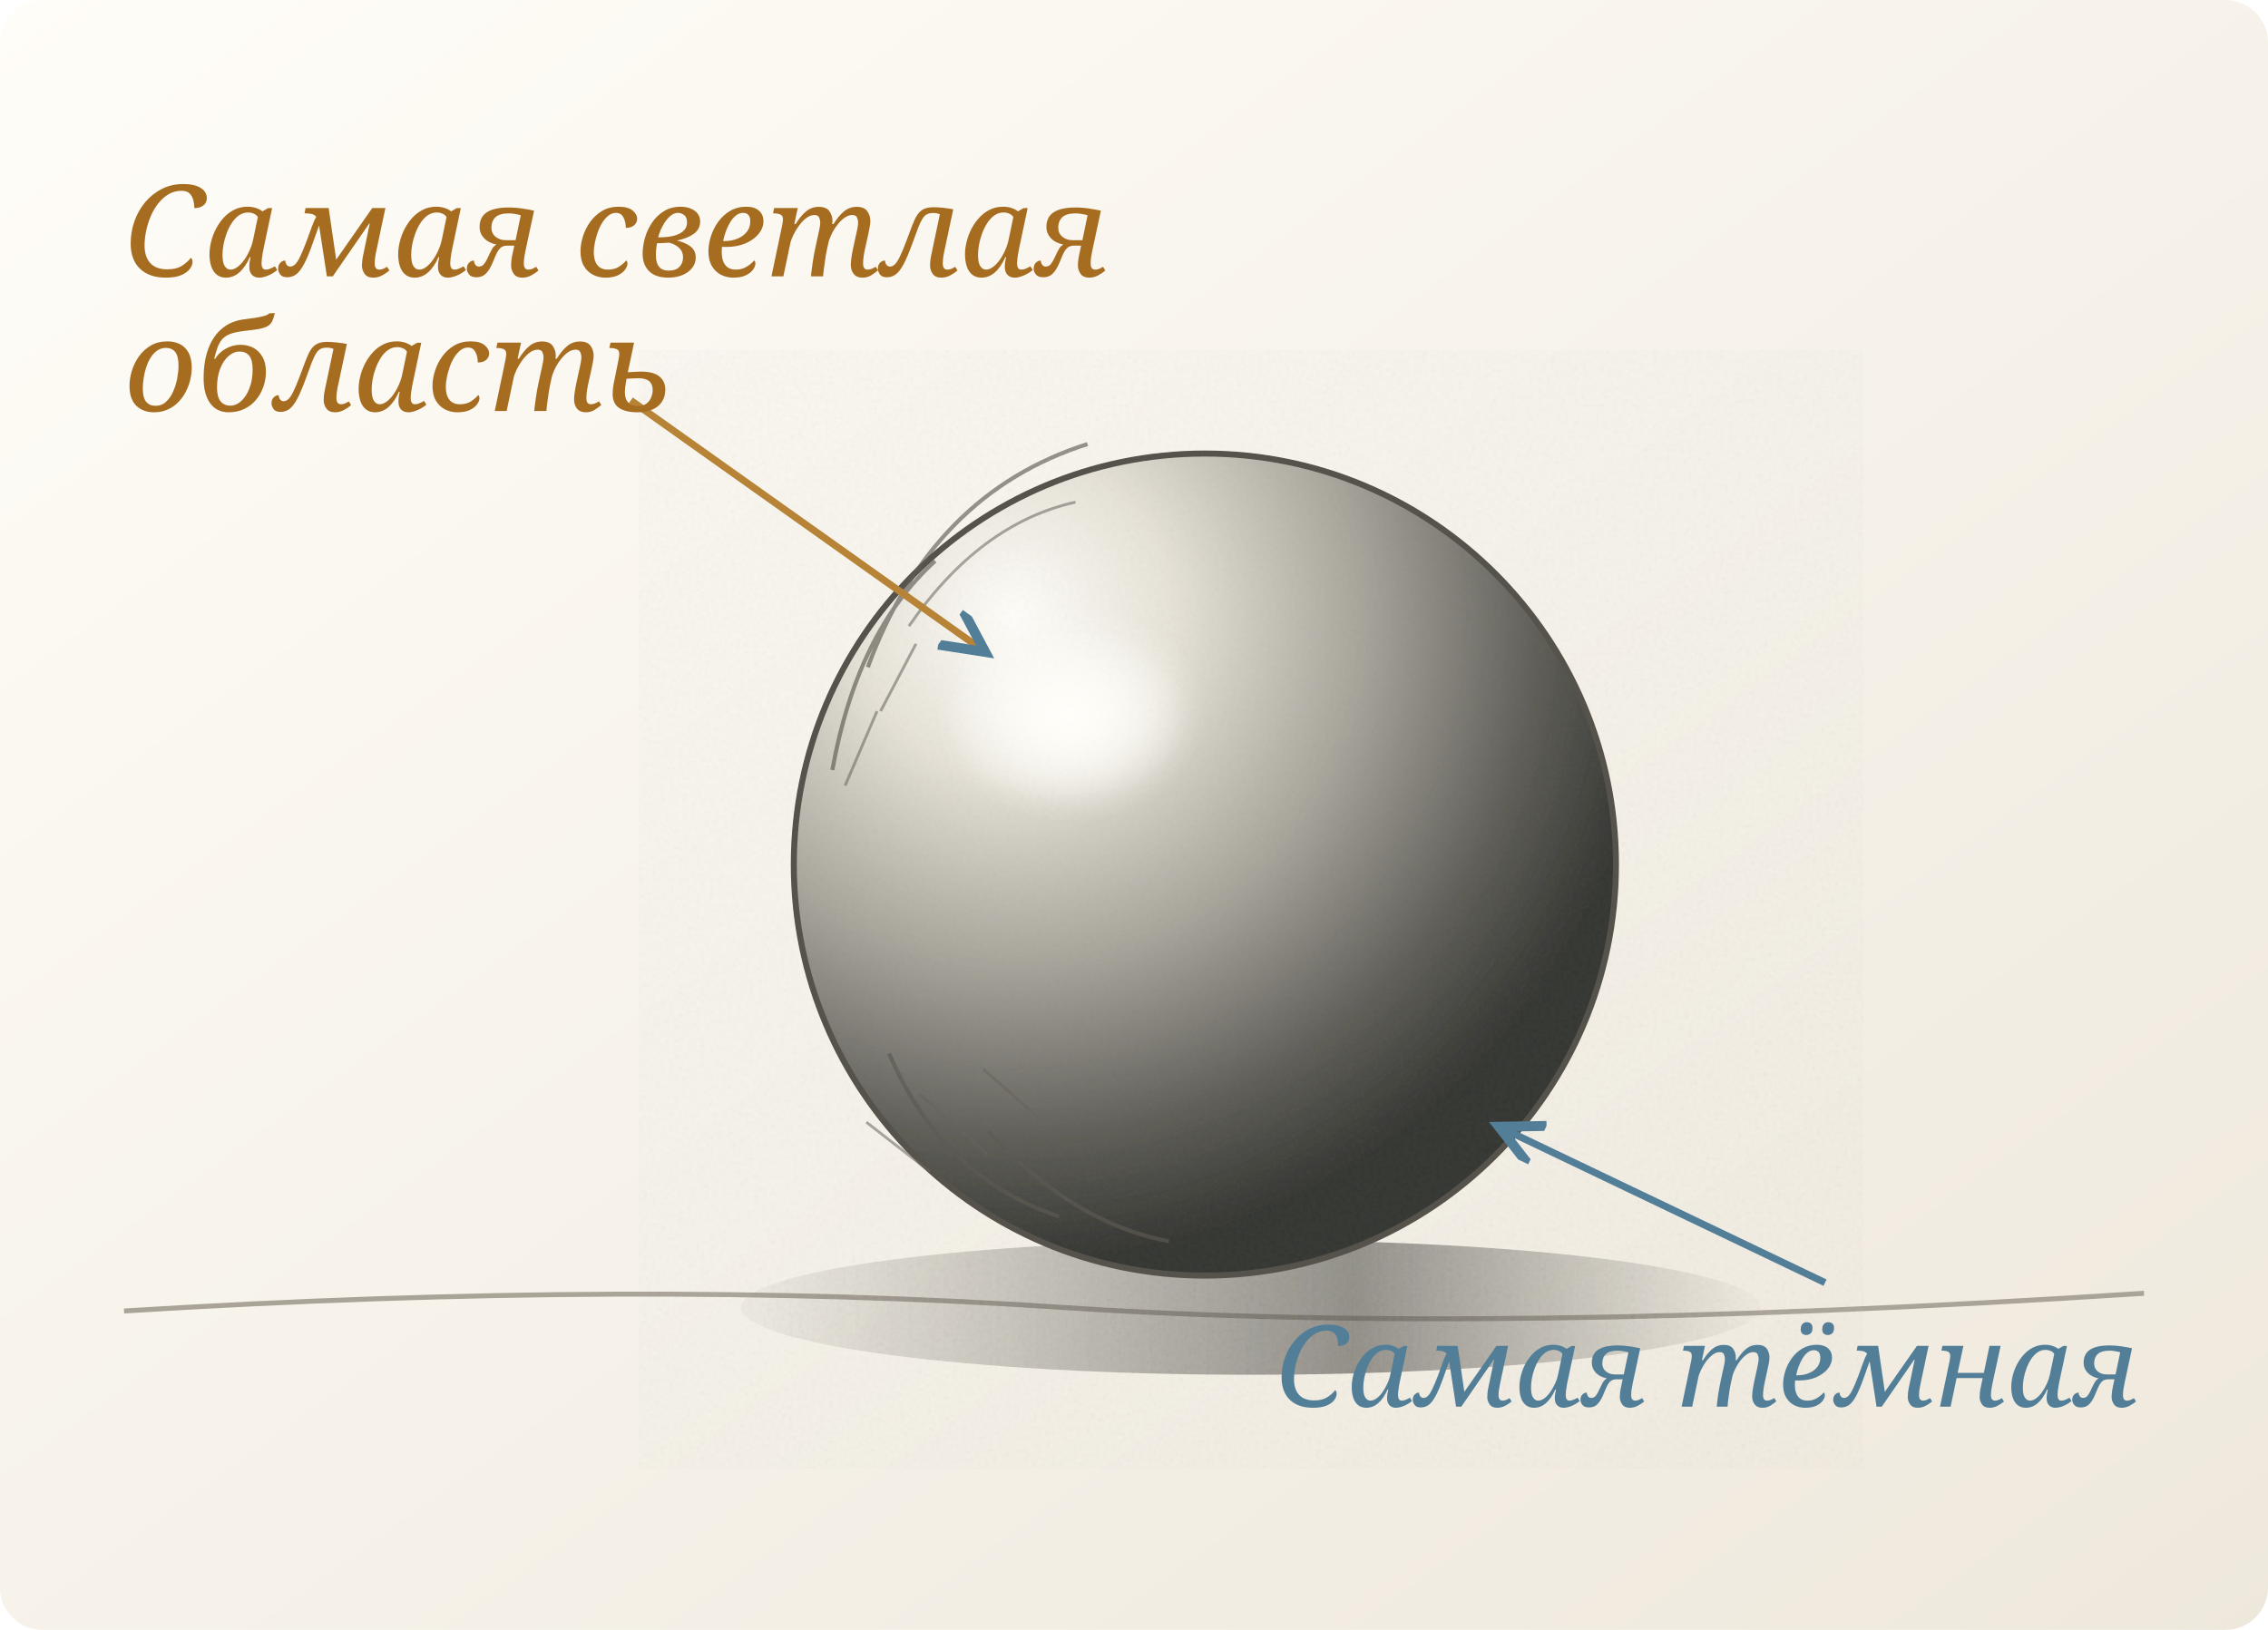
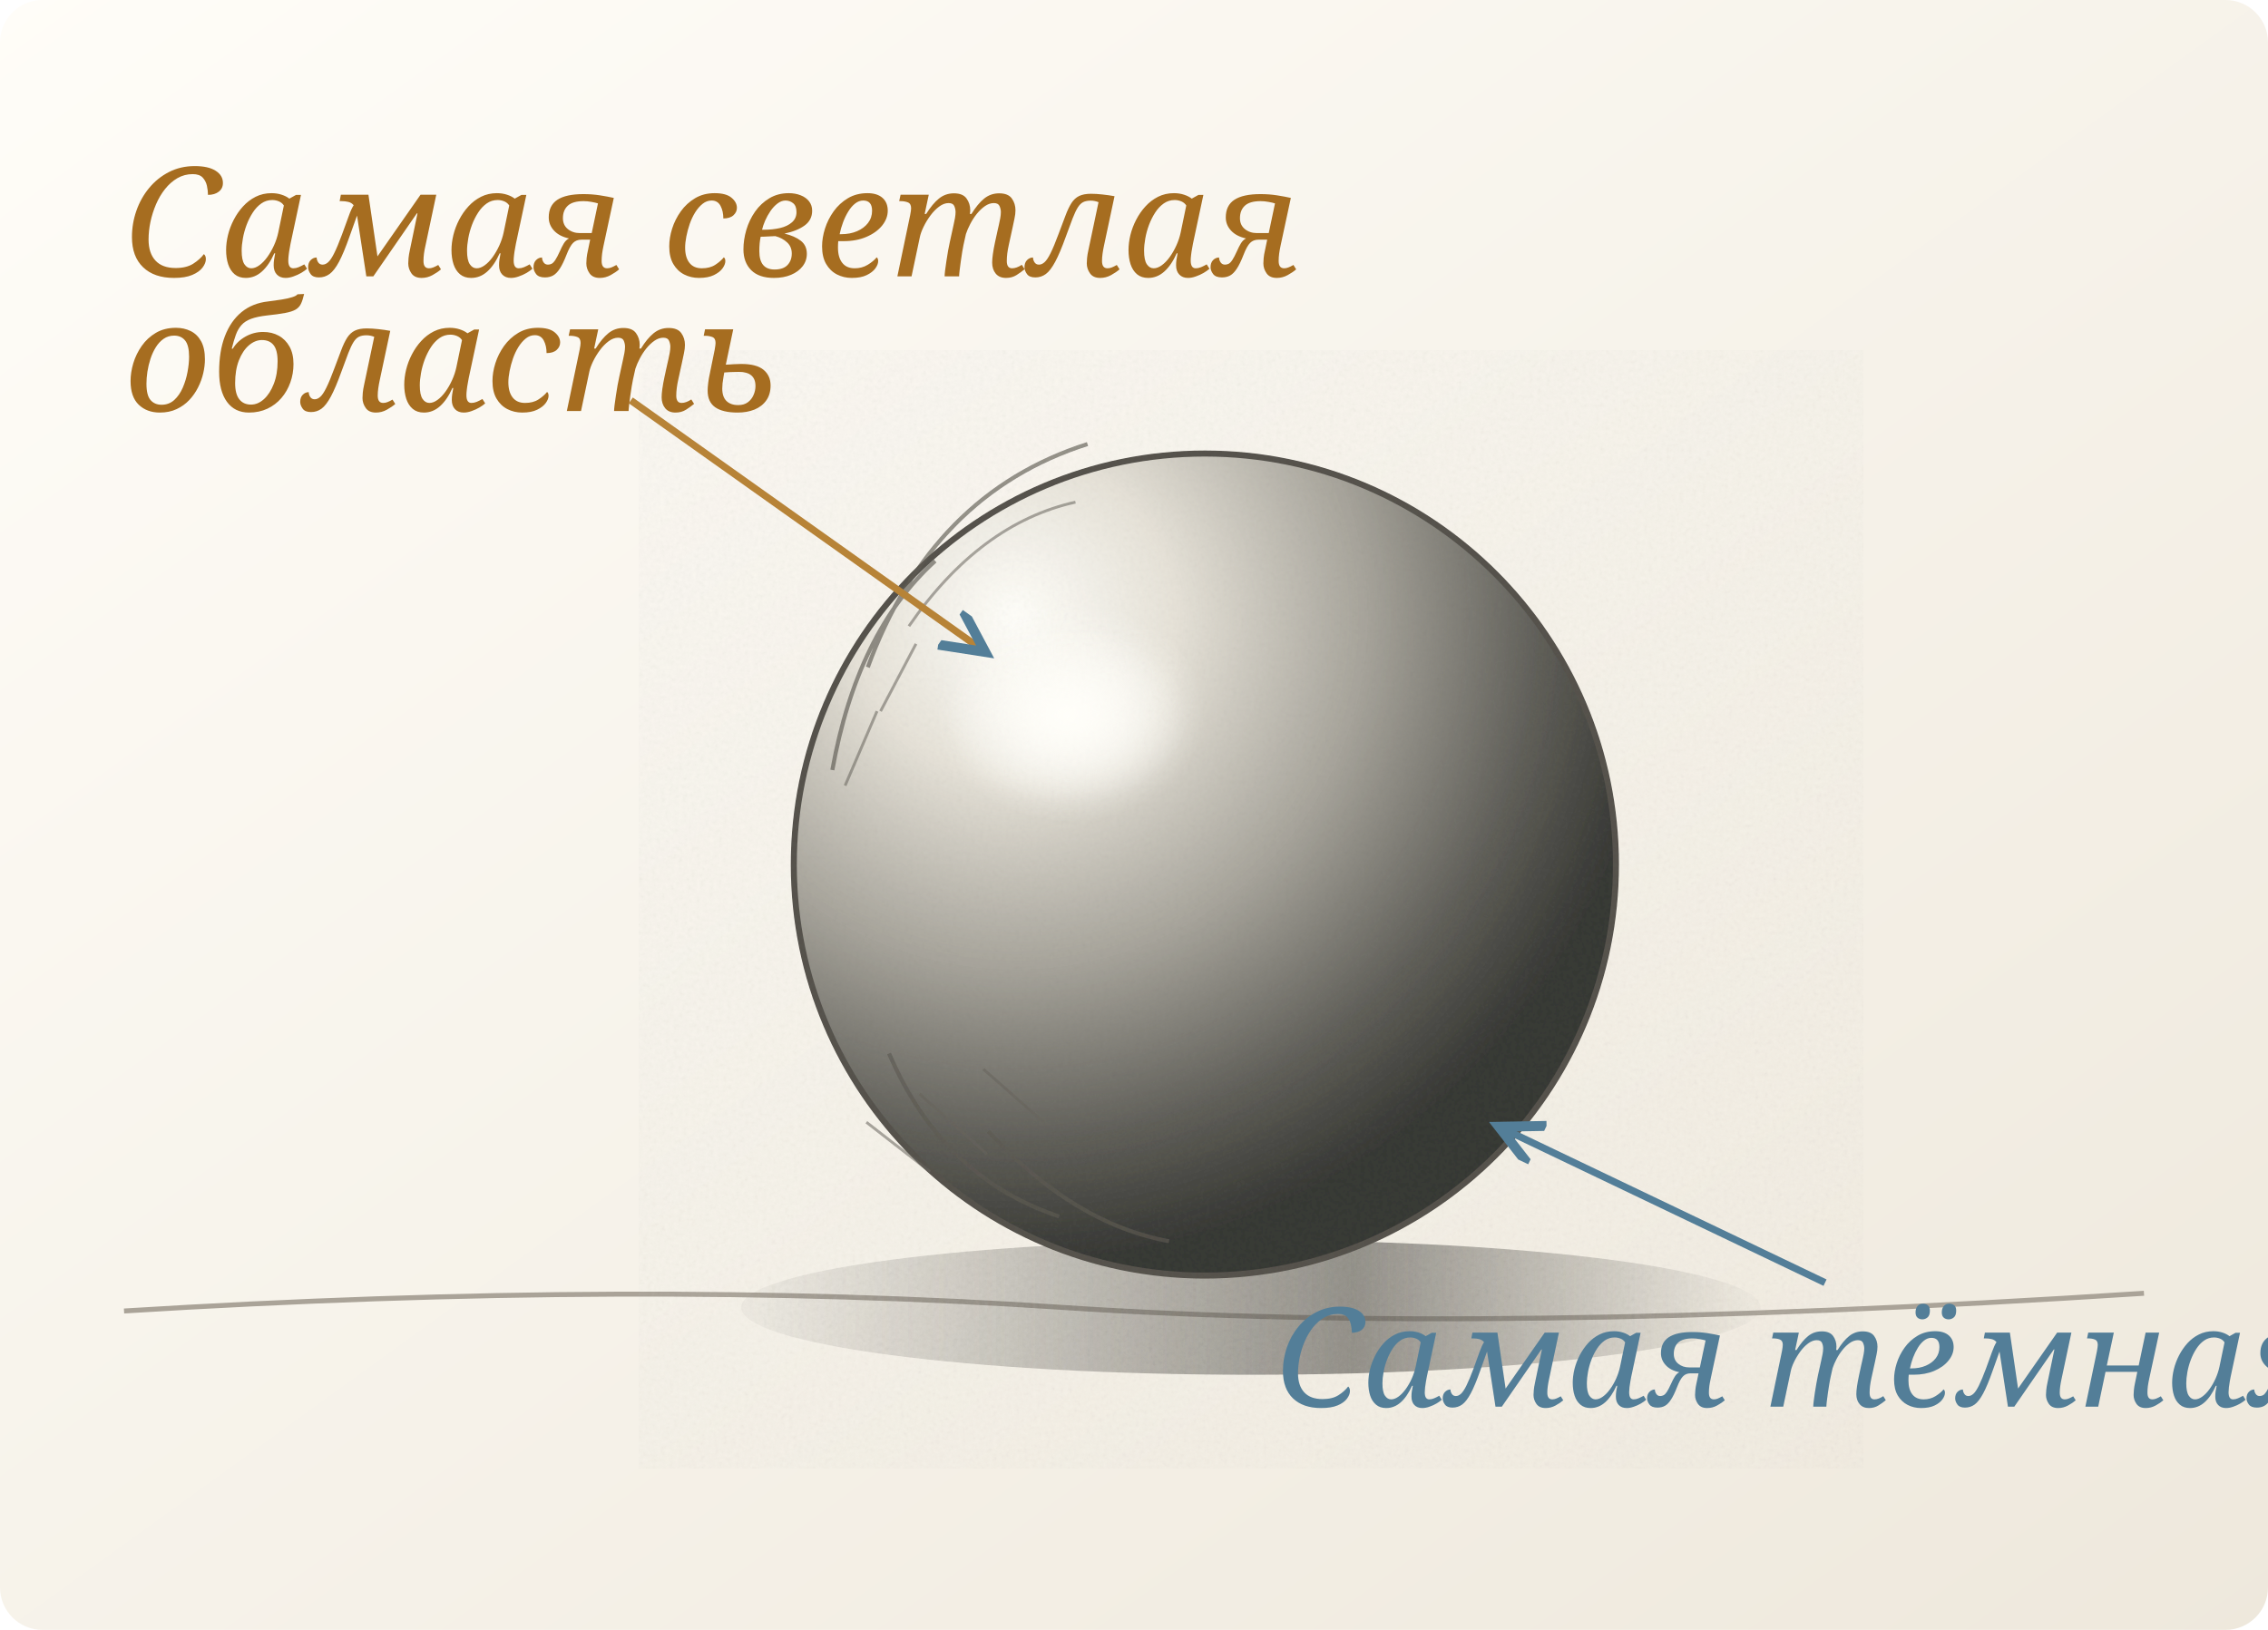
<svg xmlns="http://www.w3.org/2000/svg" viewBox="0 0 640 460" role="img" aria-labelledby="title desc">
  <defs>
    <linearGradient id="paper" x1="0" y1="0" x2="1" y2="1">
      <stop stop-color="#fffdf8" />
      <stop offset="1" stop-color="#eee8dc" />
    </linearGradient>
    <radialGradient id="ball" cx="27%" cy="20%" r="78%">
      <stop stop-color="#fffef9" />
      <stop offset=".25" stop-color="#e6e2d8" />
      <stop offset=".55" stop-color="#a6a39a" />
      <stop offset=".82" stop-color="#5f5e58" />
      <stop offset="1" stop-color="#393a36" />
    </radialGradient>
    <linearGradient id="cast">
      <stop stop-color="#57564f" stop-opacity=".05" />
      <stop offset=".6" stop-color="#55534d" stop-opacity=".6" />
      <stop offset="1" stop-color="#55534d" stop-opacity=".02" />
    </linearGradient>
    <radialGradient id="shine">
      <stop stop-color="#fffef9" stop-opacity=".98" />
      <stop offset="1" stop-color="#fffef9" stop-opacity="0" />
    </radialGradient>
    <filter id="paperGrain" x="-10%" y="-10%" width="120%" height="120%">
      <feTurbulence type="fractalNoise" baseFrequency=".8" numOctaves="2" seed="9" result="n" />
      <feColorMatrix in="n" type="saturate" values="0" result="mono" />
      <feComponentTransfer>
        <feFuncA type="table" tableValues="0 .09" />
      </feComponentTransfer>
      <feBlend in="SourceGraphic" mode="multiply" />
    </filter>
    <marker id="arrow" markerWidth="8" markerHeight="8" refX="6" refY="3" orient="auto">
      <path d="M0 0L6 3L0 6" fill="none" stroke="#537e98" stroke-width="1.4" />
    </marker>
  </defs>
  <rect width="640" height="460" rx="12" fill="url(#paper)" />
  <path d="M35 370Q180 361 300 369T605 365" fill="none" stroke="#aaa398" stroke-width="1.4" />
  <g filter="url(#paperGrain)">
    <ellipse cx="353" cy="369" rx="143.84" ry="19" fill="url(#cast)" />
    <circle cx="340" cy="244" r="116" fill="url(#ball)" stroke="#56534d" stroke-width="1.7" />
    <ellipse cx="302" cy="201" rx="38" ry="31" fill="url(#shine)" />
    <path d="M244.88 188.32q18 -49 62 -63m-72 92q7 -39 29 -59m-13 139q15 35 48 46m-20 -24q24 26 51 31" fill="none" stroke="#5d5a53" stroke-width="1.15" opacity=".65" />
    <path d="M256.48 176.72q20 -29 47 -35m-56 59l-9 21m20 -40l-10 19m-4 116l18 14m-3 -22l19 17m-1 -24l17 15" fill="none" stroke="#68645c" stroke-width=".8" opacity=".55" />
  </g>
  <ellipse cx="301" cy="202" rx="34" ry="25" fill="url(#shine)" />
  <path d="M178 113L278 184" stroke="#b78337" stroke-width="2" fill="none" marker-end="url(#arrow)" />
-   <text x="35" y="78" fill="#a66d20" font-size="36" font-family="Georgia,serif" font-style="italic">Самая светлая</text>
-   <text x="35" y="116" fill="#a66d20" font-size="36" font-family="Georgia,serif" font-style="italic">область</text>
+   <text x="35" y="78" fill="#a66d20" font-size="43" font-family="Georgia,serif" font-style="italic">Самая светлая</text>
+   <text x="35" y="116" fill="#a66d20" font-size="43" font-family="Georgia,serif" font-style="italic">область</text>
  <path d="M515 362L423 318" stroke="#537e98" stroke-width="2" fill="none" marker-end="url(#arrow)" />
-   <text x="360" y="397" fill="#537e98" font-size="32" font-family="Georgia,serif" font-style="italic">Самая тёмная</text>
+   <text x="360" y="397" fill="#537e98" font-size="39" font-family="Georgia,serif" font-style="italic">Самая тёмная</text>
</svg>
